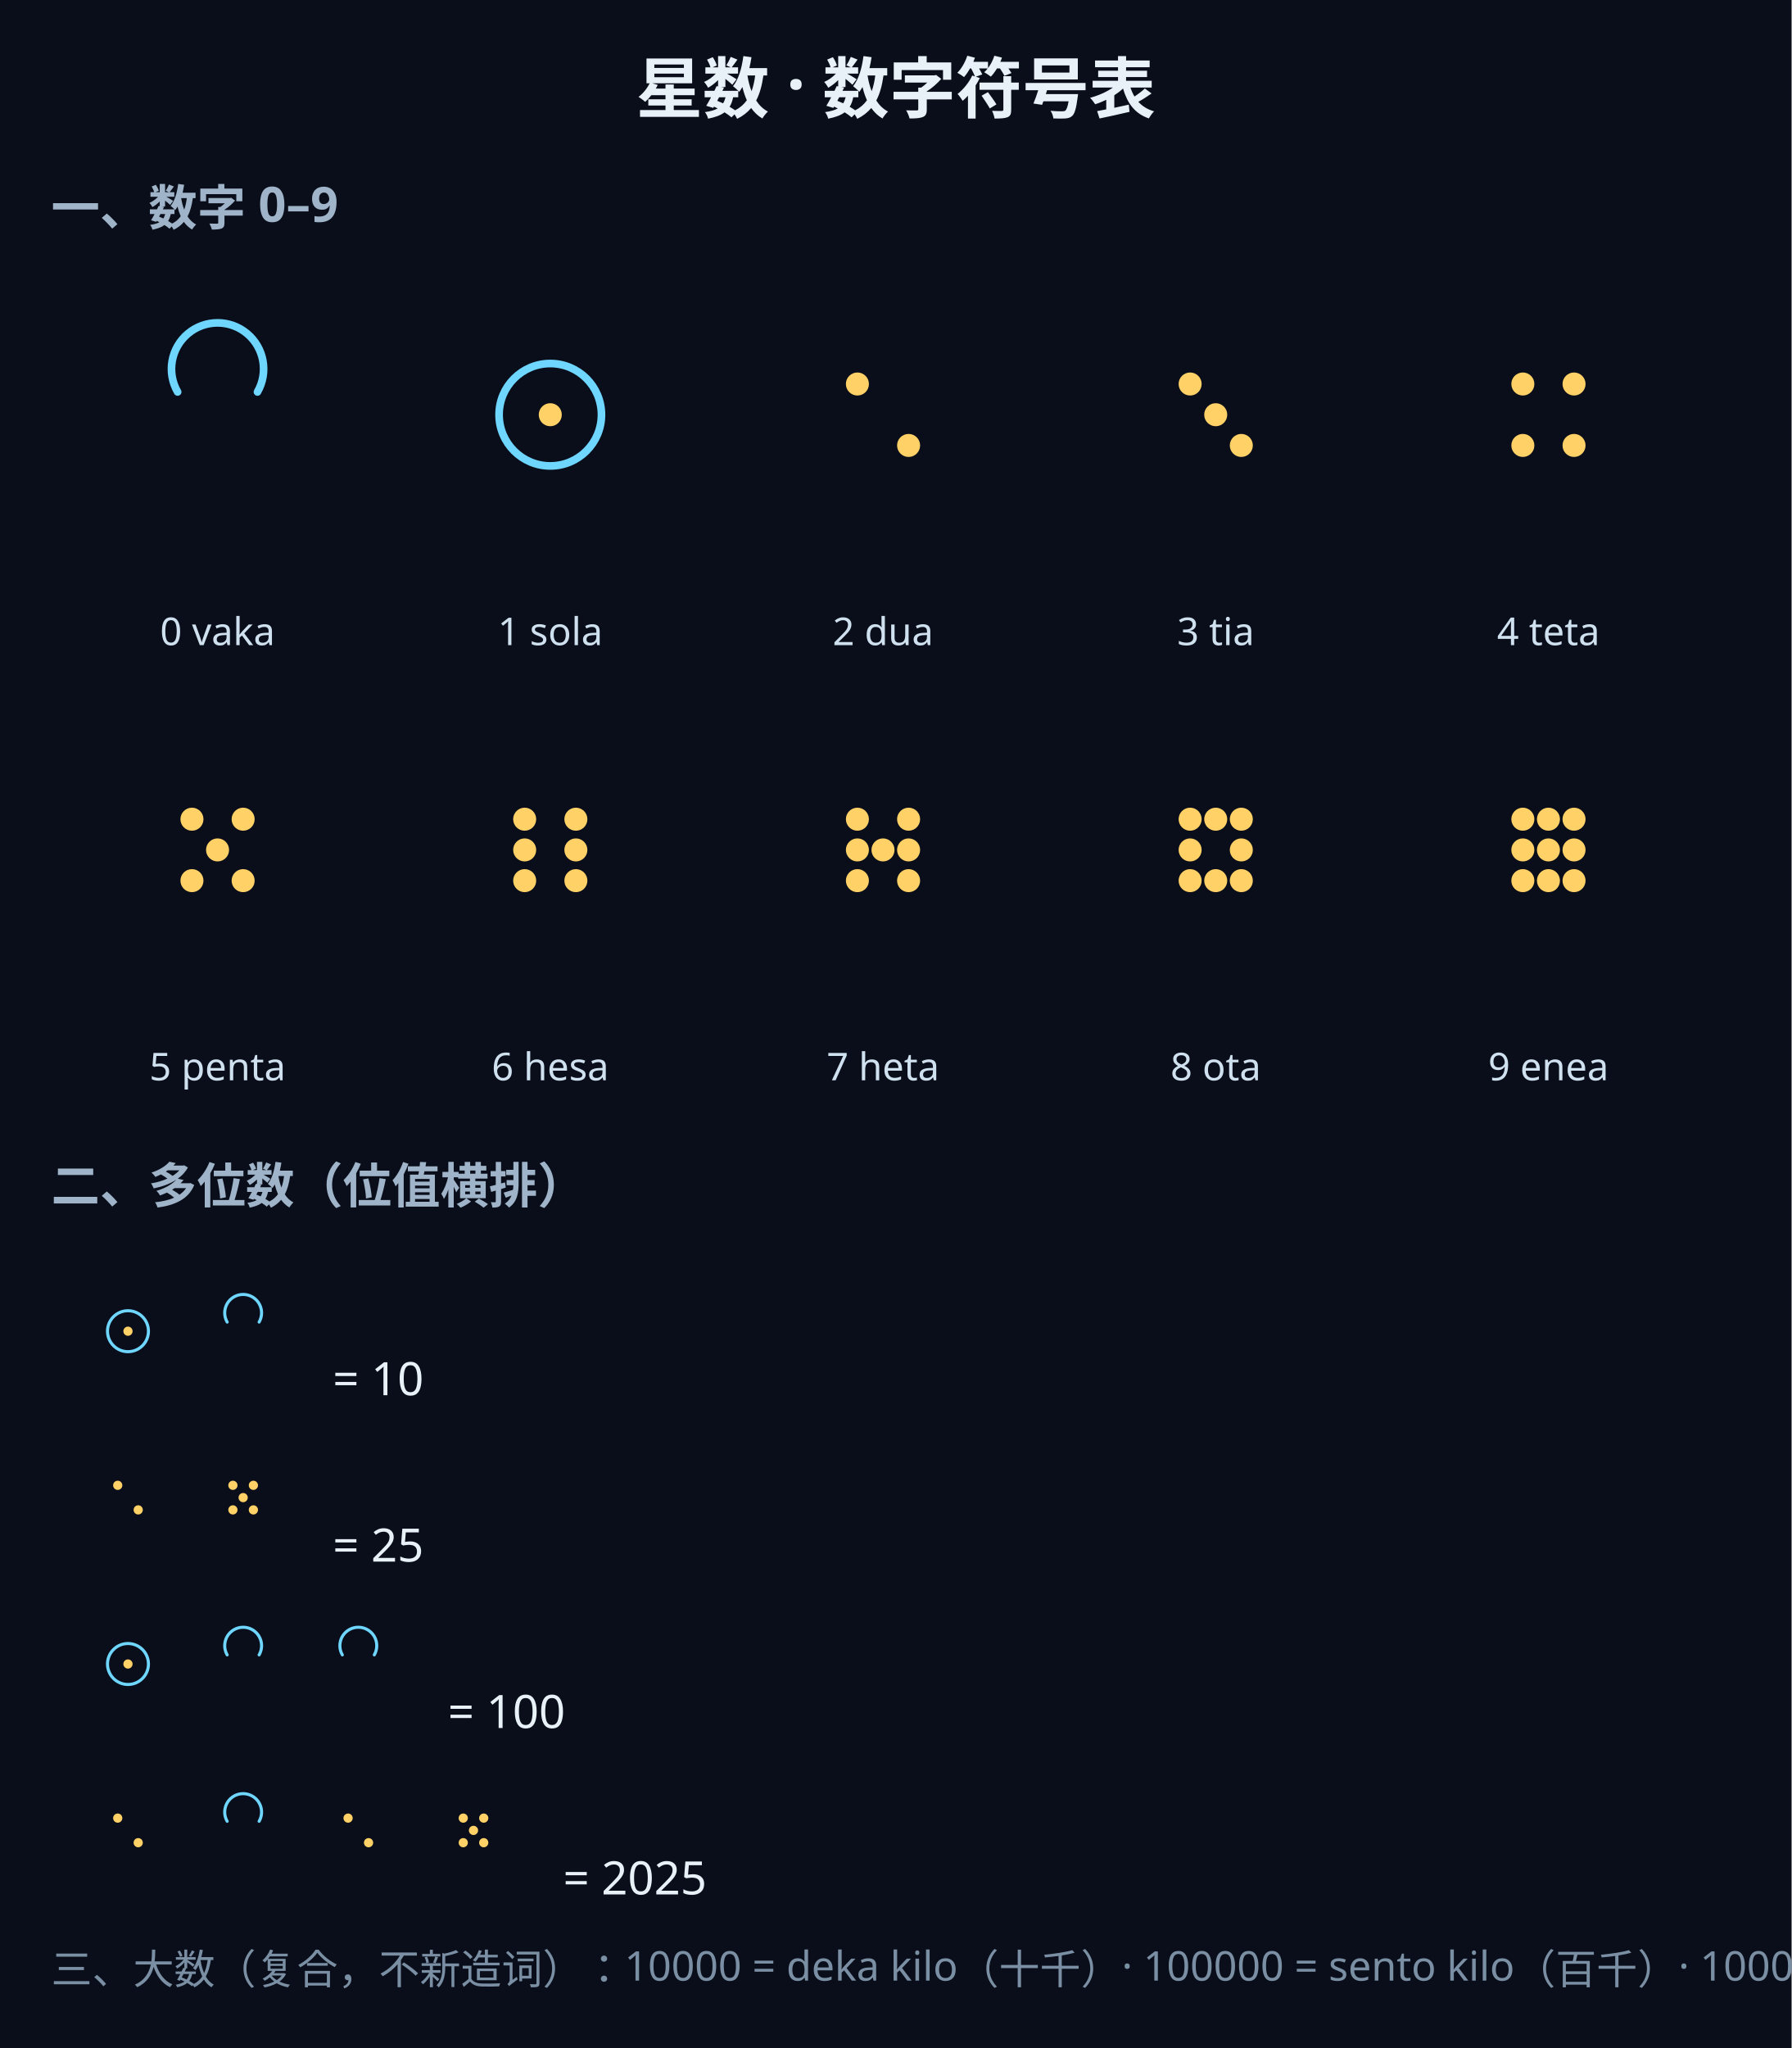
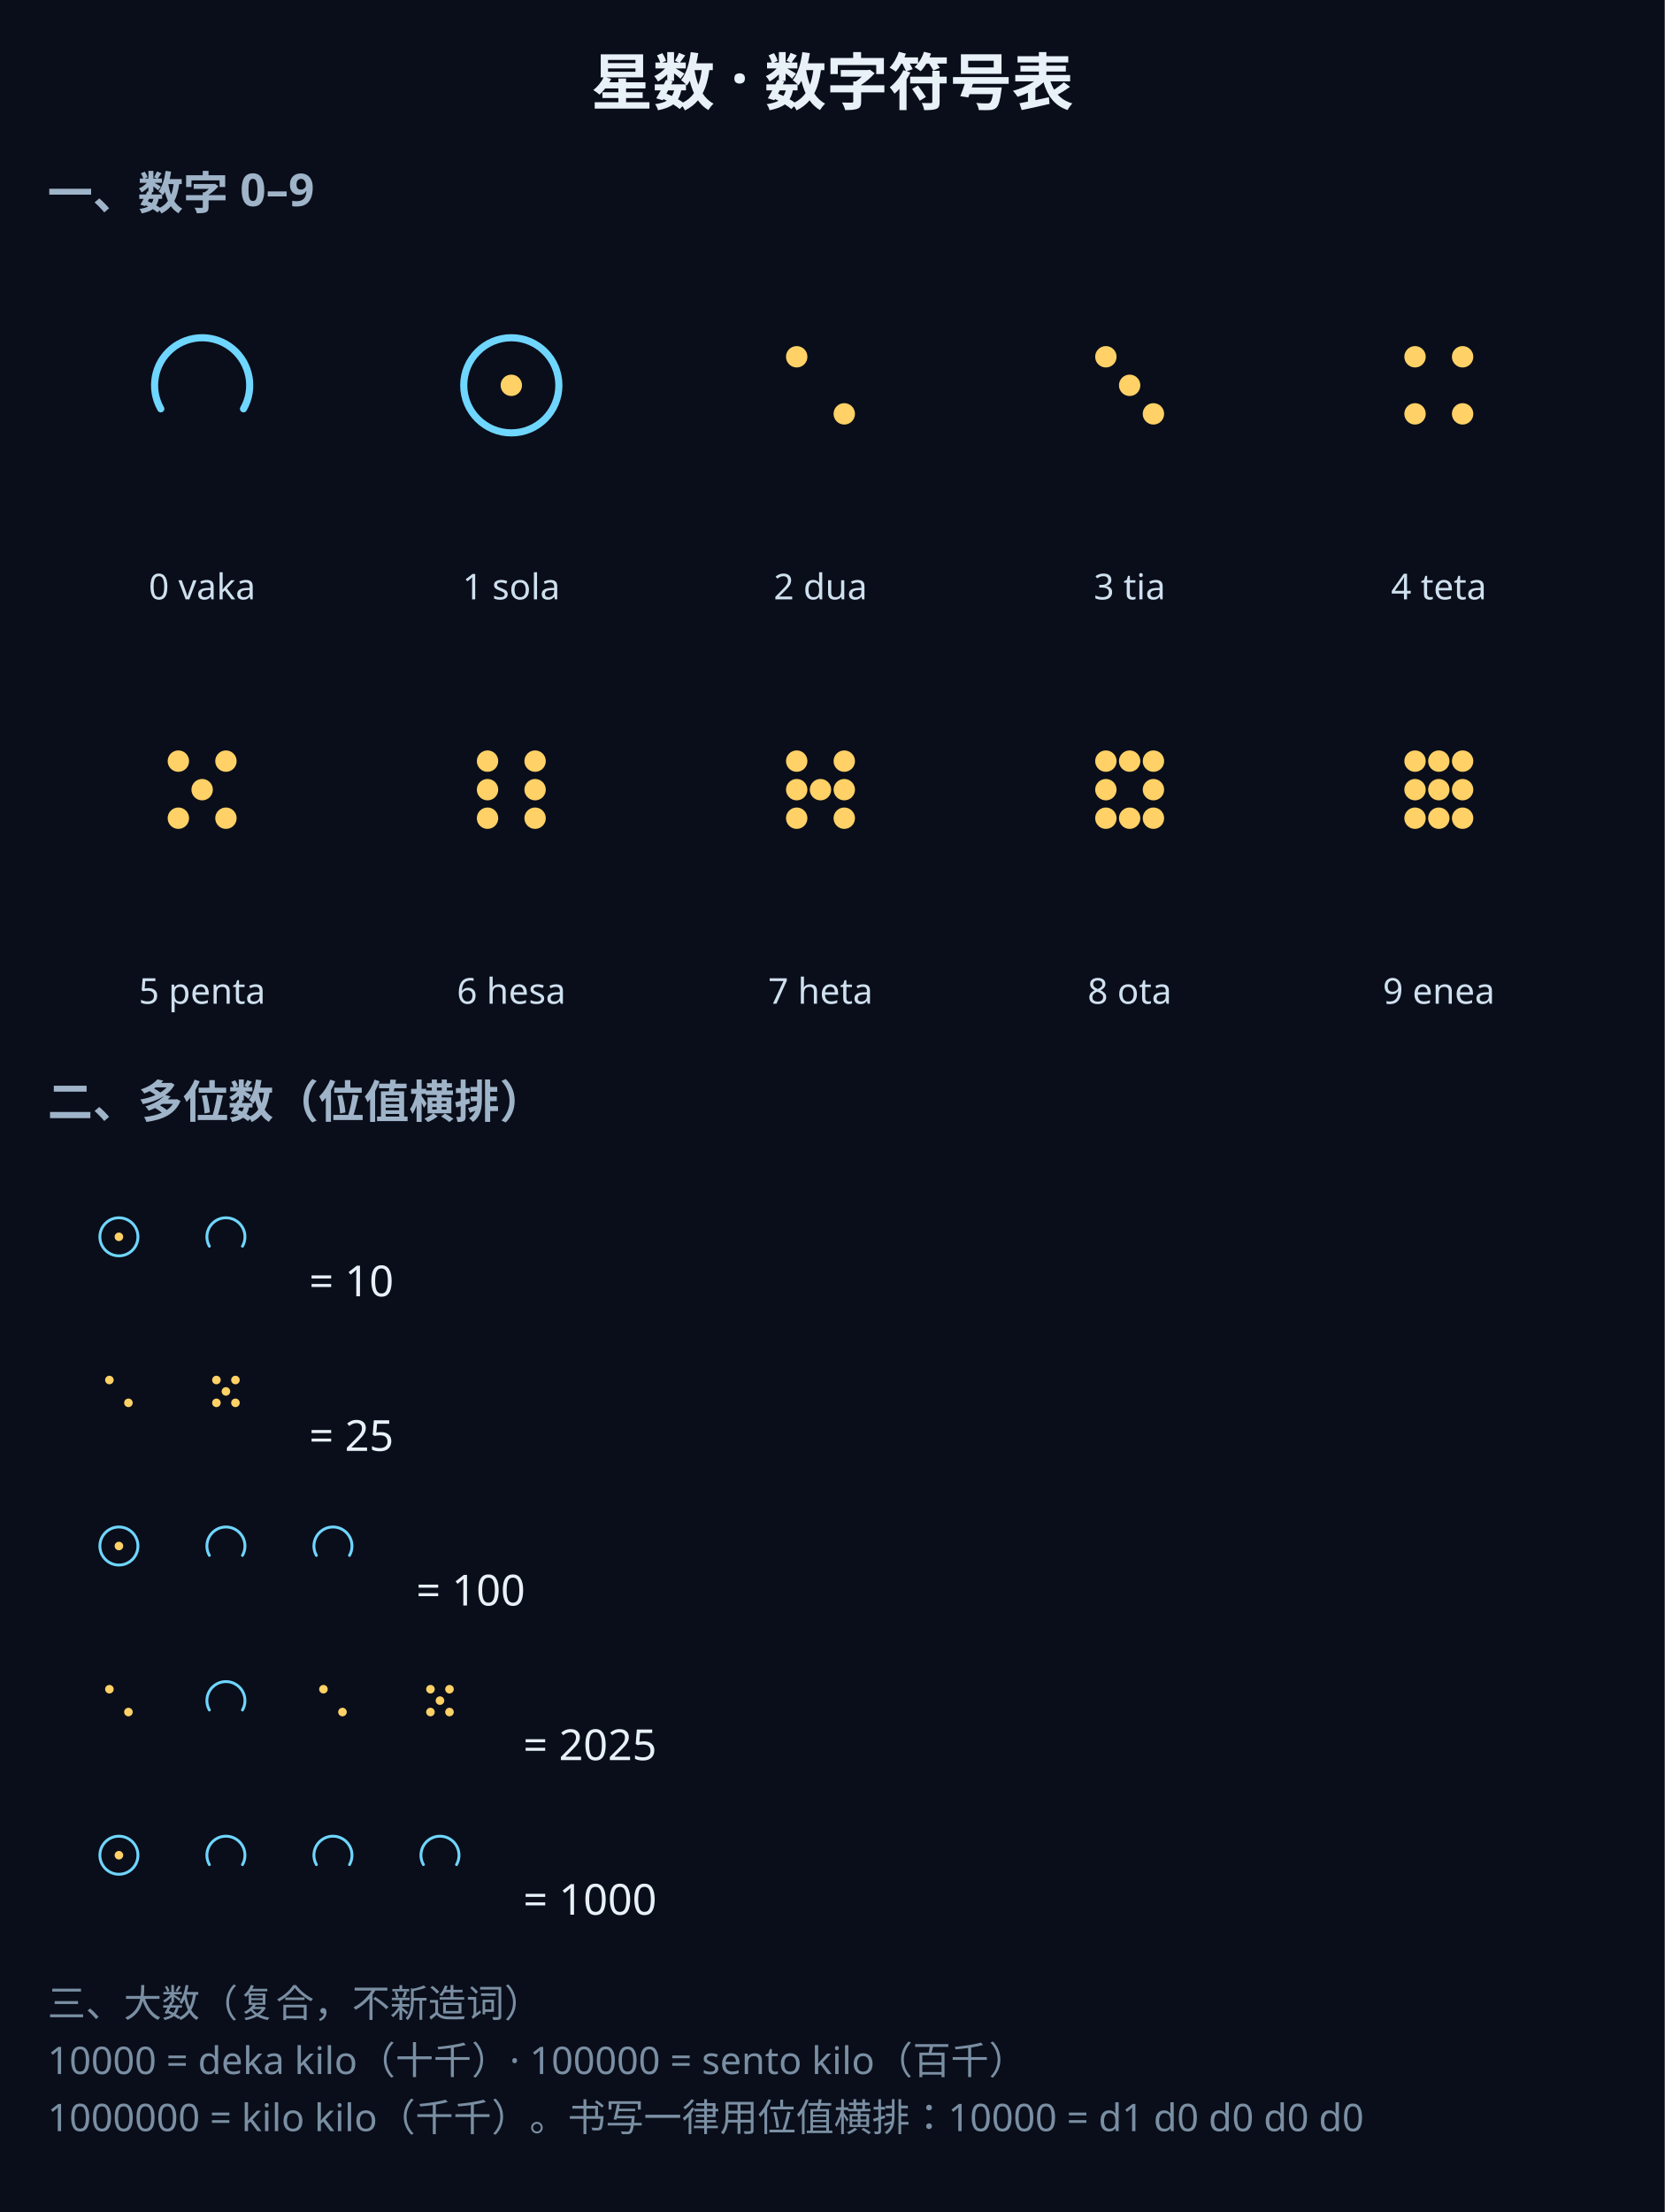
- <svg xmlns="http://www.w3.org/2000/svg" viewBox="0 0 700 800" width="700" height="800">
-   <rect width="700" height="800" fill="#0a0e1a" />
+ <svg xmlns="http://www.w3.org/2000/svg" viewBox="0 0 700 930" width="700" height="930">
+   <rect width="700" height="930" fill="#0a0e1a" />
  <style>
    .t{fill:#e8f0f8;font-family:sans-serif;font-size:26px;font-weight:bold}
    .h{fill:#9fb4c8;font-family:sans-serif;font-size:19px;font-weight:bold}
-     .s{fill:none;stroke:#6fd6ff;stroke-width:3;stroke-linecap:round}
+     .s{fill:none;stroke:#6fd6ff;stroke-width:3;stroke-linecap:round;stroke-linejoin:round}
    .d{fill:#ffd166;stroke:none}
    .lb{fill:#cfe0ef;font-family:sans-serif;font-size:15px;text-anchor:middle}
    .n{fill:#7a8fa3;font-family:sans-serif;font-size:16px}
    .e{fill:#e8f0f8;font-family:sans-serif;font-size:18px}
  </style>
  <text x="350" y="44" class="t" text-anchor="middle">星数 · 数字符号表</text>
  <text x="20" y="88" class="h">一、数字 0–9</text>
  <defs>
    <g id="d0">
-       <path class="s" d="M34.4 41.1 A18 18 0 1 1 65.6 41.1" />
+       <path class="s" d="M32.61 59.88 A20 20 0 1 1 67.39 59.88" />
    </g>
    <g id="d1">
      <circle class="s" cx="50" cy="50" r="20" />
      <circle class="d" cx="50" cy="50" r="4.5" />
    </g>
    <g id="d2">
      <circle class="d" cx="40" cy="38" r="4.5" />
      <circle class="d" cx="60" cy="62" r="4.5" />
    </g>
    <g id="d3">
      <circle class="d" cx="40" cy="38" r="4.5" />
      <circle class="d" cx="50" cy="50" r="4.5" />
      <circle class="d" cx="60" cy="62" r="4.5" />
    </g>
    <g id="d4">
      <circle class="d" cx="40" cy="38" r="4.5" />
      <circle class="d" cx="60" cy="38" r="4.5" />
      <circle class="d" cx="40" cy="62" r="4.5" />
      <circle class="d" cx="60" cy="62" r="4.5" />
    </g>
    <g id="d5">
      <circle class="d" cx="40" cy="38" r="4.5" />
      <circle class="d" cx="60" cy="38" r="4.5" />
      <circle class="d" cx="50" cy="50" r="4.5" />
      <circle class="d" cx="40" cy="62" r="4.5" />
      <circle class="d" cx="60" cy="62" r="4.5" />
    </g>
    <g id="d6">
      <circle class="d" cx="40" cy="38" r="4.5" />
      <circle class="d" cx="60" cy="38" r="4.5" />
      <circle class="d" cx="40" cy="50" r="4.5" />
      <circle class="d" cx="60" cy="50" r="4.5" />
      <circle class="d" cx="40" cy="62" r="4.5" />
      <circle class="d" cx="60" cy="62" r="4.5" />
    </g>
    <g id="d7">
      <circle class="d" cx="40" cy="38" r="4.5" />
      <circle class="d" cx="60" cy="38" r="4.5" />
      <circle class="d" cx="40" cy="50" r="4.5" />
      <circle class="d" cx="60" cy="50" r="4.5" />
      <circle class="d" cx="40" cy="62" r="4.5" />
      <circle class="d" cx="60" cy="62" r="4.5" />
      <circle class="d" cx="50" cy="50" r="4.5" />
    </g>
    <g id="d8">
      <circle class="d" cx="40" cy="38" r="4.5" />
      <circle class="d" cx="50" cy="38" r="4.5" />
      <circle class="d" cx="60" cy="38" r="4.5" />
      <circle class="d" cx="40" cy="50" r="4.5" />
      <circle class="d" cx="60" cy="50" r="4.5" />
      <circle class="d" cx="40" cy="62" r="4.5" />
      <circle class="d" cx="50" cy="62" r="4.5" />
      <circle class="d" cx="60" cy="62" r="4.5" />
    </g>
    <g id="d9">
      <circle class="d" cx="40" cy="38" r="4.5" />
      <circle class="d" cx="50" cy="38" r="4.5" />
      <circle class="d" cx="60" cy="38" r="4.5" />
      <circle class="d" cx="40" cy="50" r="4.5" />
      <circle class="d" cx="50" cy="50" r="4.5" />
      <circle class="d" cx="60" cy="50" r="4.5" />
      <circle class="d" cx="40" cy="62" r="4.5" />
      <circle class="d" cx="50" cy="62" r="4.5" />
      <circle class="d" cx="60" cy="62" r="4.5" />
    </g>
  </defs>
  <g transform="translate(35,112)">
    <use href="#d0" />
  </g>
  <text x="85" y="252" class="lb">0 vaka</text>
  <g transform="translate(165,112)">
    <use href="#d1" />
  </g>
  <text x="215" y="252" class="lb">1 sola</text>
  <g transform="translate(295,112)">
    <use href="#d2" />
  </g>
  <text x="345" y="252" class="lb">2 dua</text>
  <g transform="translate(425,112)">
    <use href="#d3" />
  </g>
  <text x="475" y="252" class="lb">3 tia</text>
  <g transform="translate(555,112)">
    <use href="#d4" />
  </g>
  <text x="605" y="252" class="lb">4 teta</text>
  <g transform="translate(35,282)">
    <use href="#d5" />
  </g>
  <text x="85" y="422" class="lb">5 penta</text>
  <g transform="translate(165,282)">
    <use href="#d6" />
  </g>
  <text x="215" y="422" class="lb">6 hesa</text>
  <g transform="translate(295,282)">
    <use href="#d7" />
  </g>
  <text x="345" y="422" class="lb">7 heta</text>
  <g transform="translate(425,282)">
    <use href="#d8" />
  </g>
  <text x="475" y="422" class="lb">8 ota</text>
  <g transform="translate(555,282)">
    <use href="#d9" />
  </g>
  <text x="605" y="422" class="lb">9 enea</text>
  <text x="20" y="470" class="h">二、多位数（位值横排）</text>
  <g transform="translate(30,500) scale(0.4)">
    <use href="#d1" />
  </g>
  <g transform="translate(75,500) scale(0.4)">
    <use href="#d0" />
  </g>
  <text x="130" y="545" class="e">= 10</text>
  <g transform="translate(30,565) scale(0.4)">
    <use href="#d2" />
  </g>
  <g transform="translate(75,565) scale(0.4)">
    <use href="#d5" />
  </g>
  <text x="130" y="610" class="e">= 25</text>
  <g transform="translate(30,630) scale(0.4)">
    <use href="#d1" />
  </g>
  <g transform="translate(75,630) scale(0.4)">
    <use href="#d0" />
  </g>
  <g transform="translate(120,630) scale(0.4)">
    <use href="#d0" />
  </g>
  <text x="175" y="675" class="e">= 100</text>
  <g transform="translate(30,695) scale(0.4)">
    <use href="#d2" />
  </g>
  <g transform="translate(75,695) scale(0.4)">
    <use href="#d0" />
  </g>
  <g transform="translate(120,695) scale(0.4)">
    <use href="#d2" />
  </g>
  <g transform="translate(165,695) scale(0.4)">
    <use href="#d5" />
  </g>
  <text x="220" y="740" class="e">= 2025</text>
-   <text x="20" y="775" class="n">三、大数（复合，不新造词）：10000 = deka kilo（十千）· 100000 = sento kilo（百千）· 1000000 = kilo kilo（千千）</text>
+   <g transform="translate(30,760) scale(0.4)">
+     <use href="#d1" />
+   </g>
+   <g transform="translate(75,760) scale(0.4)">
+     <use href="#d0" />
+   </g>
+   <g transform="translate(120,760) scale(0.4)">
+     <use href="#d0" />
+   </g>
+   <g transform="translate(165,760) scale(0.4)">
+     <use href="#d0" />
+   </g>
+   <text x="220" y="805" class="e">= 1000</text>
+   <text x="20" y="848" class="n">三、大数（复合，不新造词）</text>
+   <text x="20" y="872" class="n">10000 = deka kilo（十千）· 100000 = sento kilo（百千）</text>
+   <text x="20" y="896" class="n">1000000 = kilo kilo（千千）。书写一律用位值横排：10000 = d1 d0 d0 d0 d0</text>
</svg>
